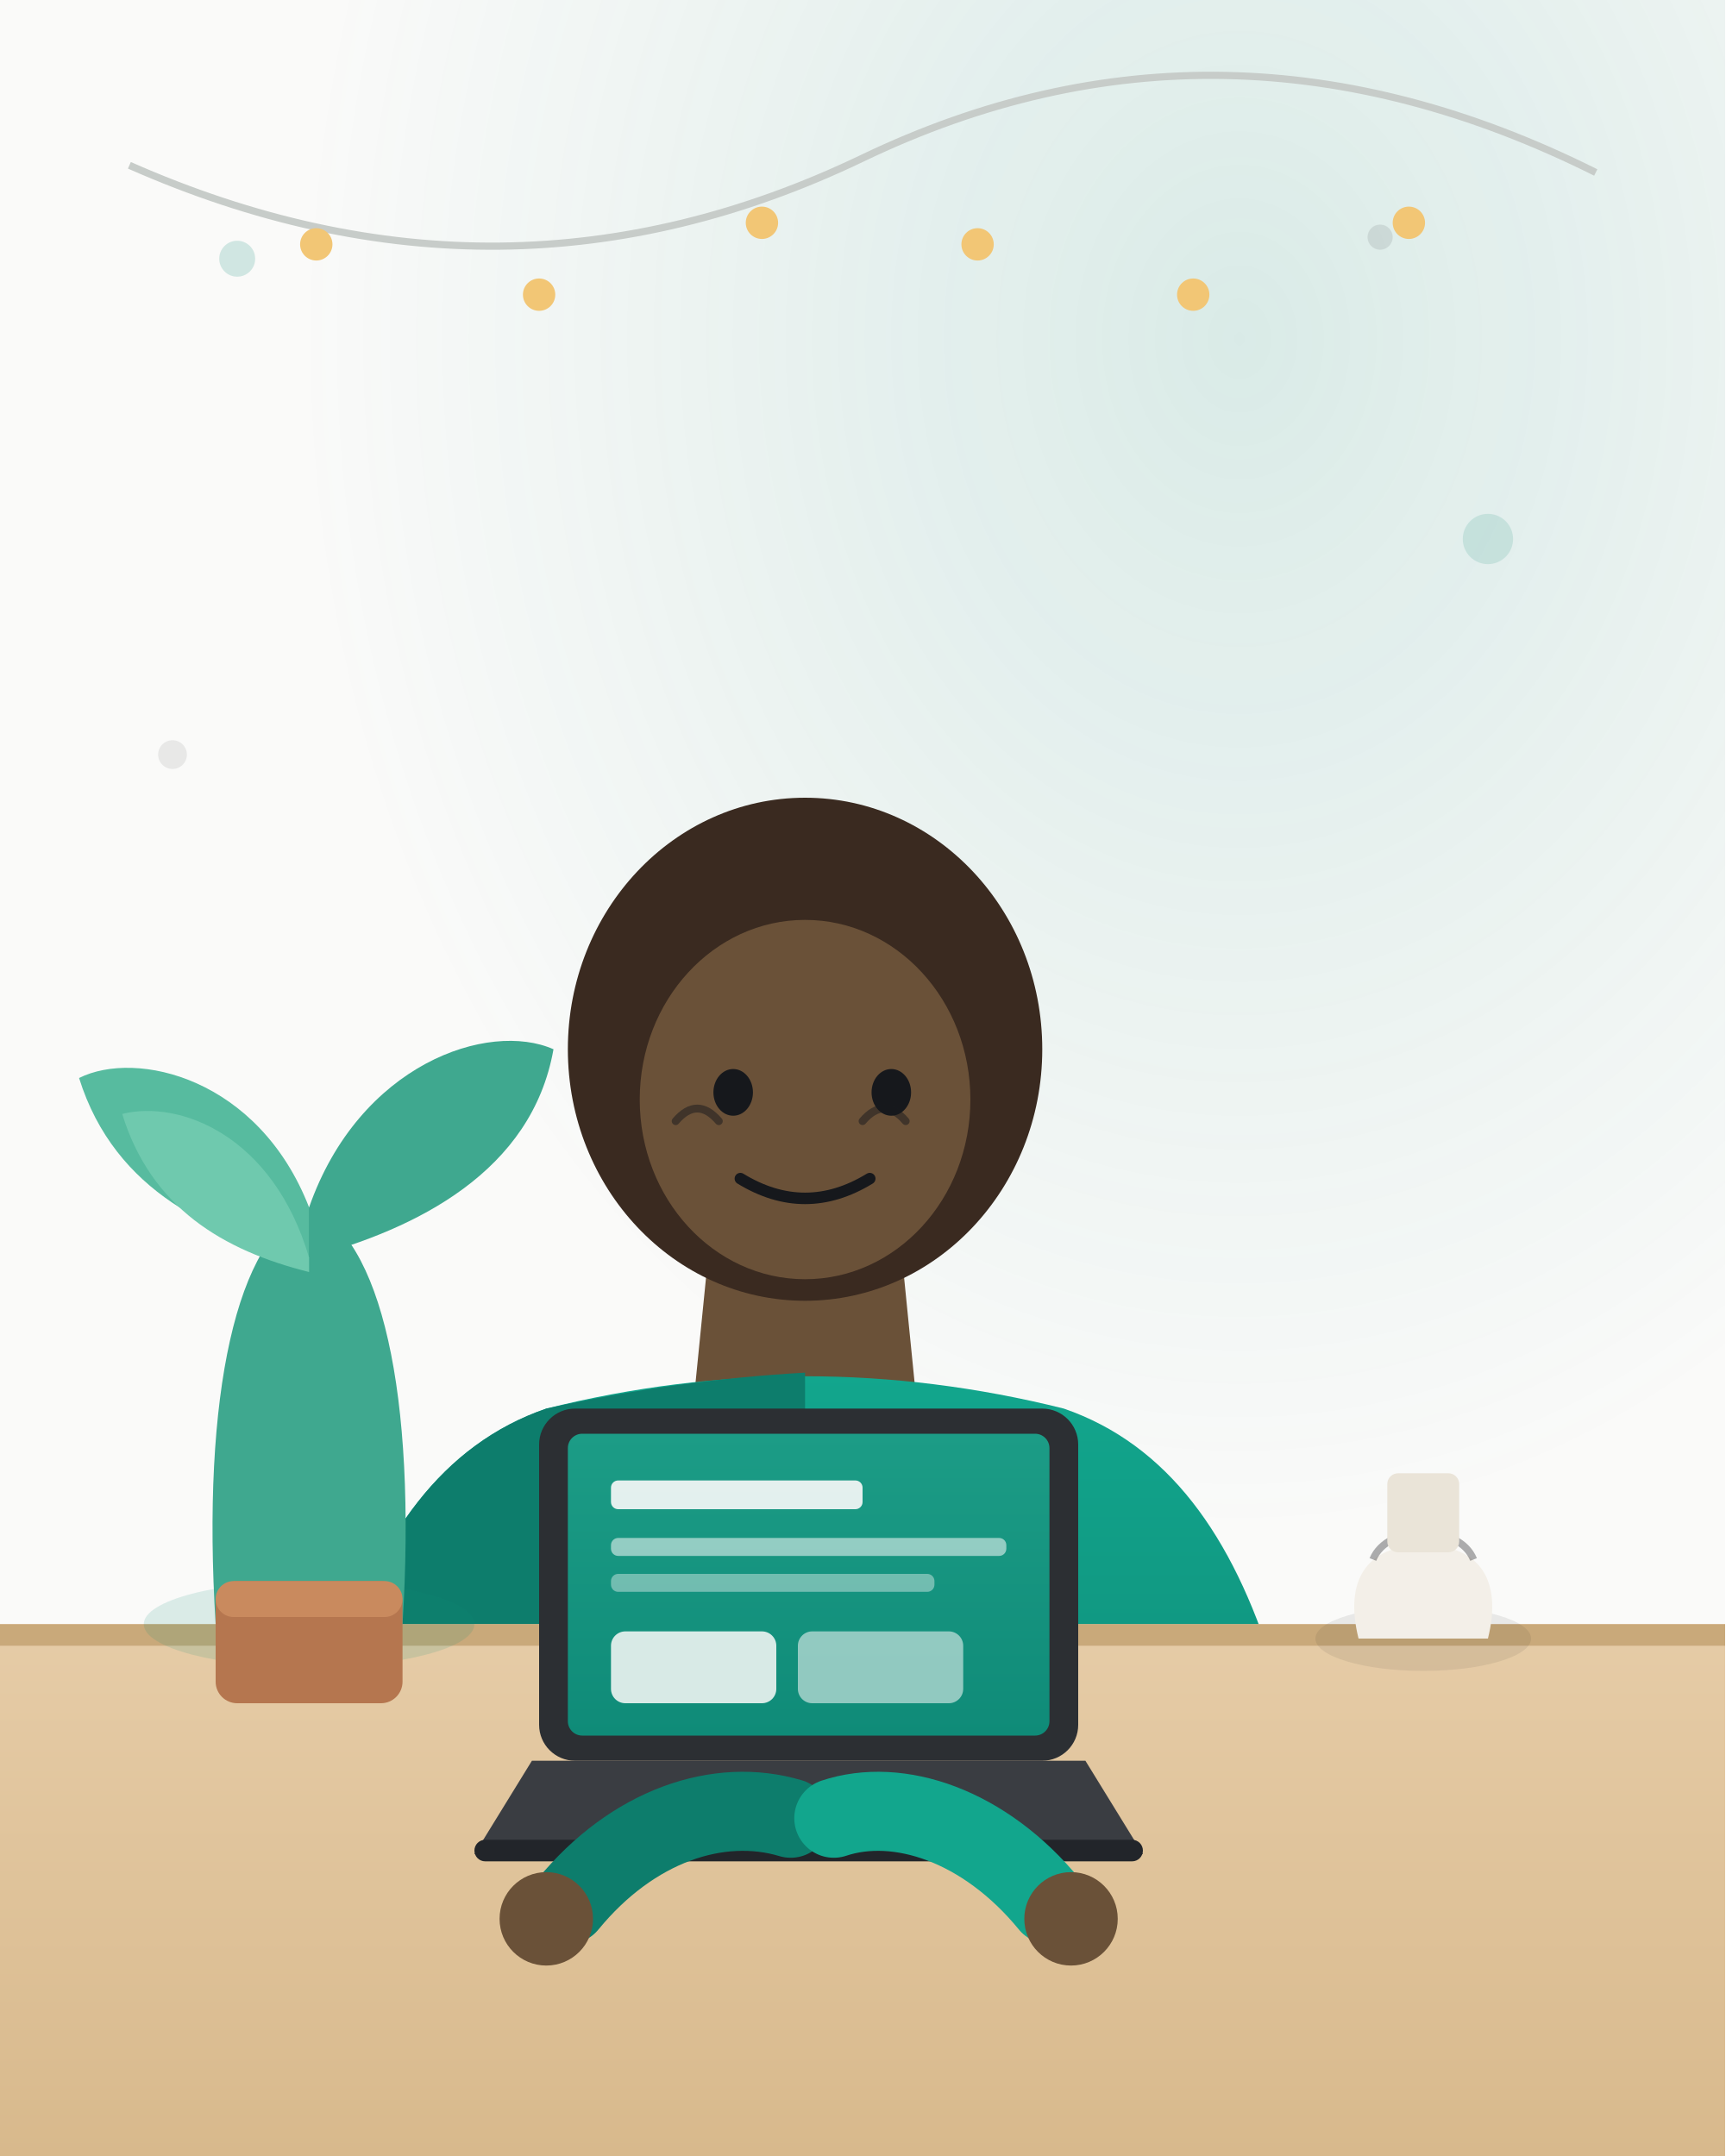
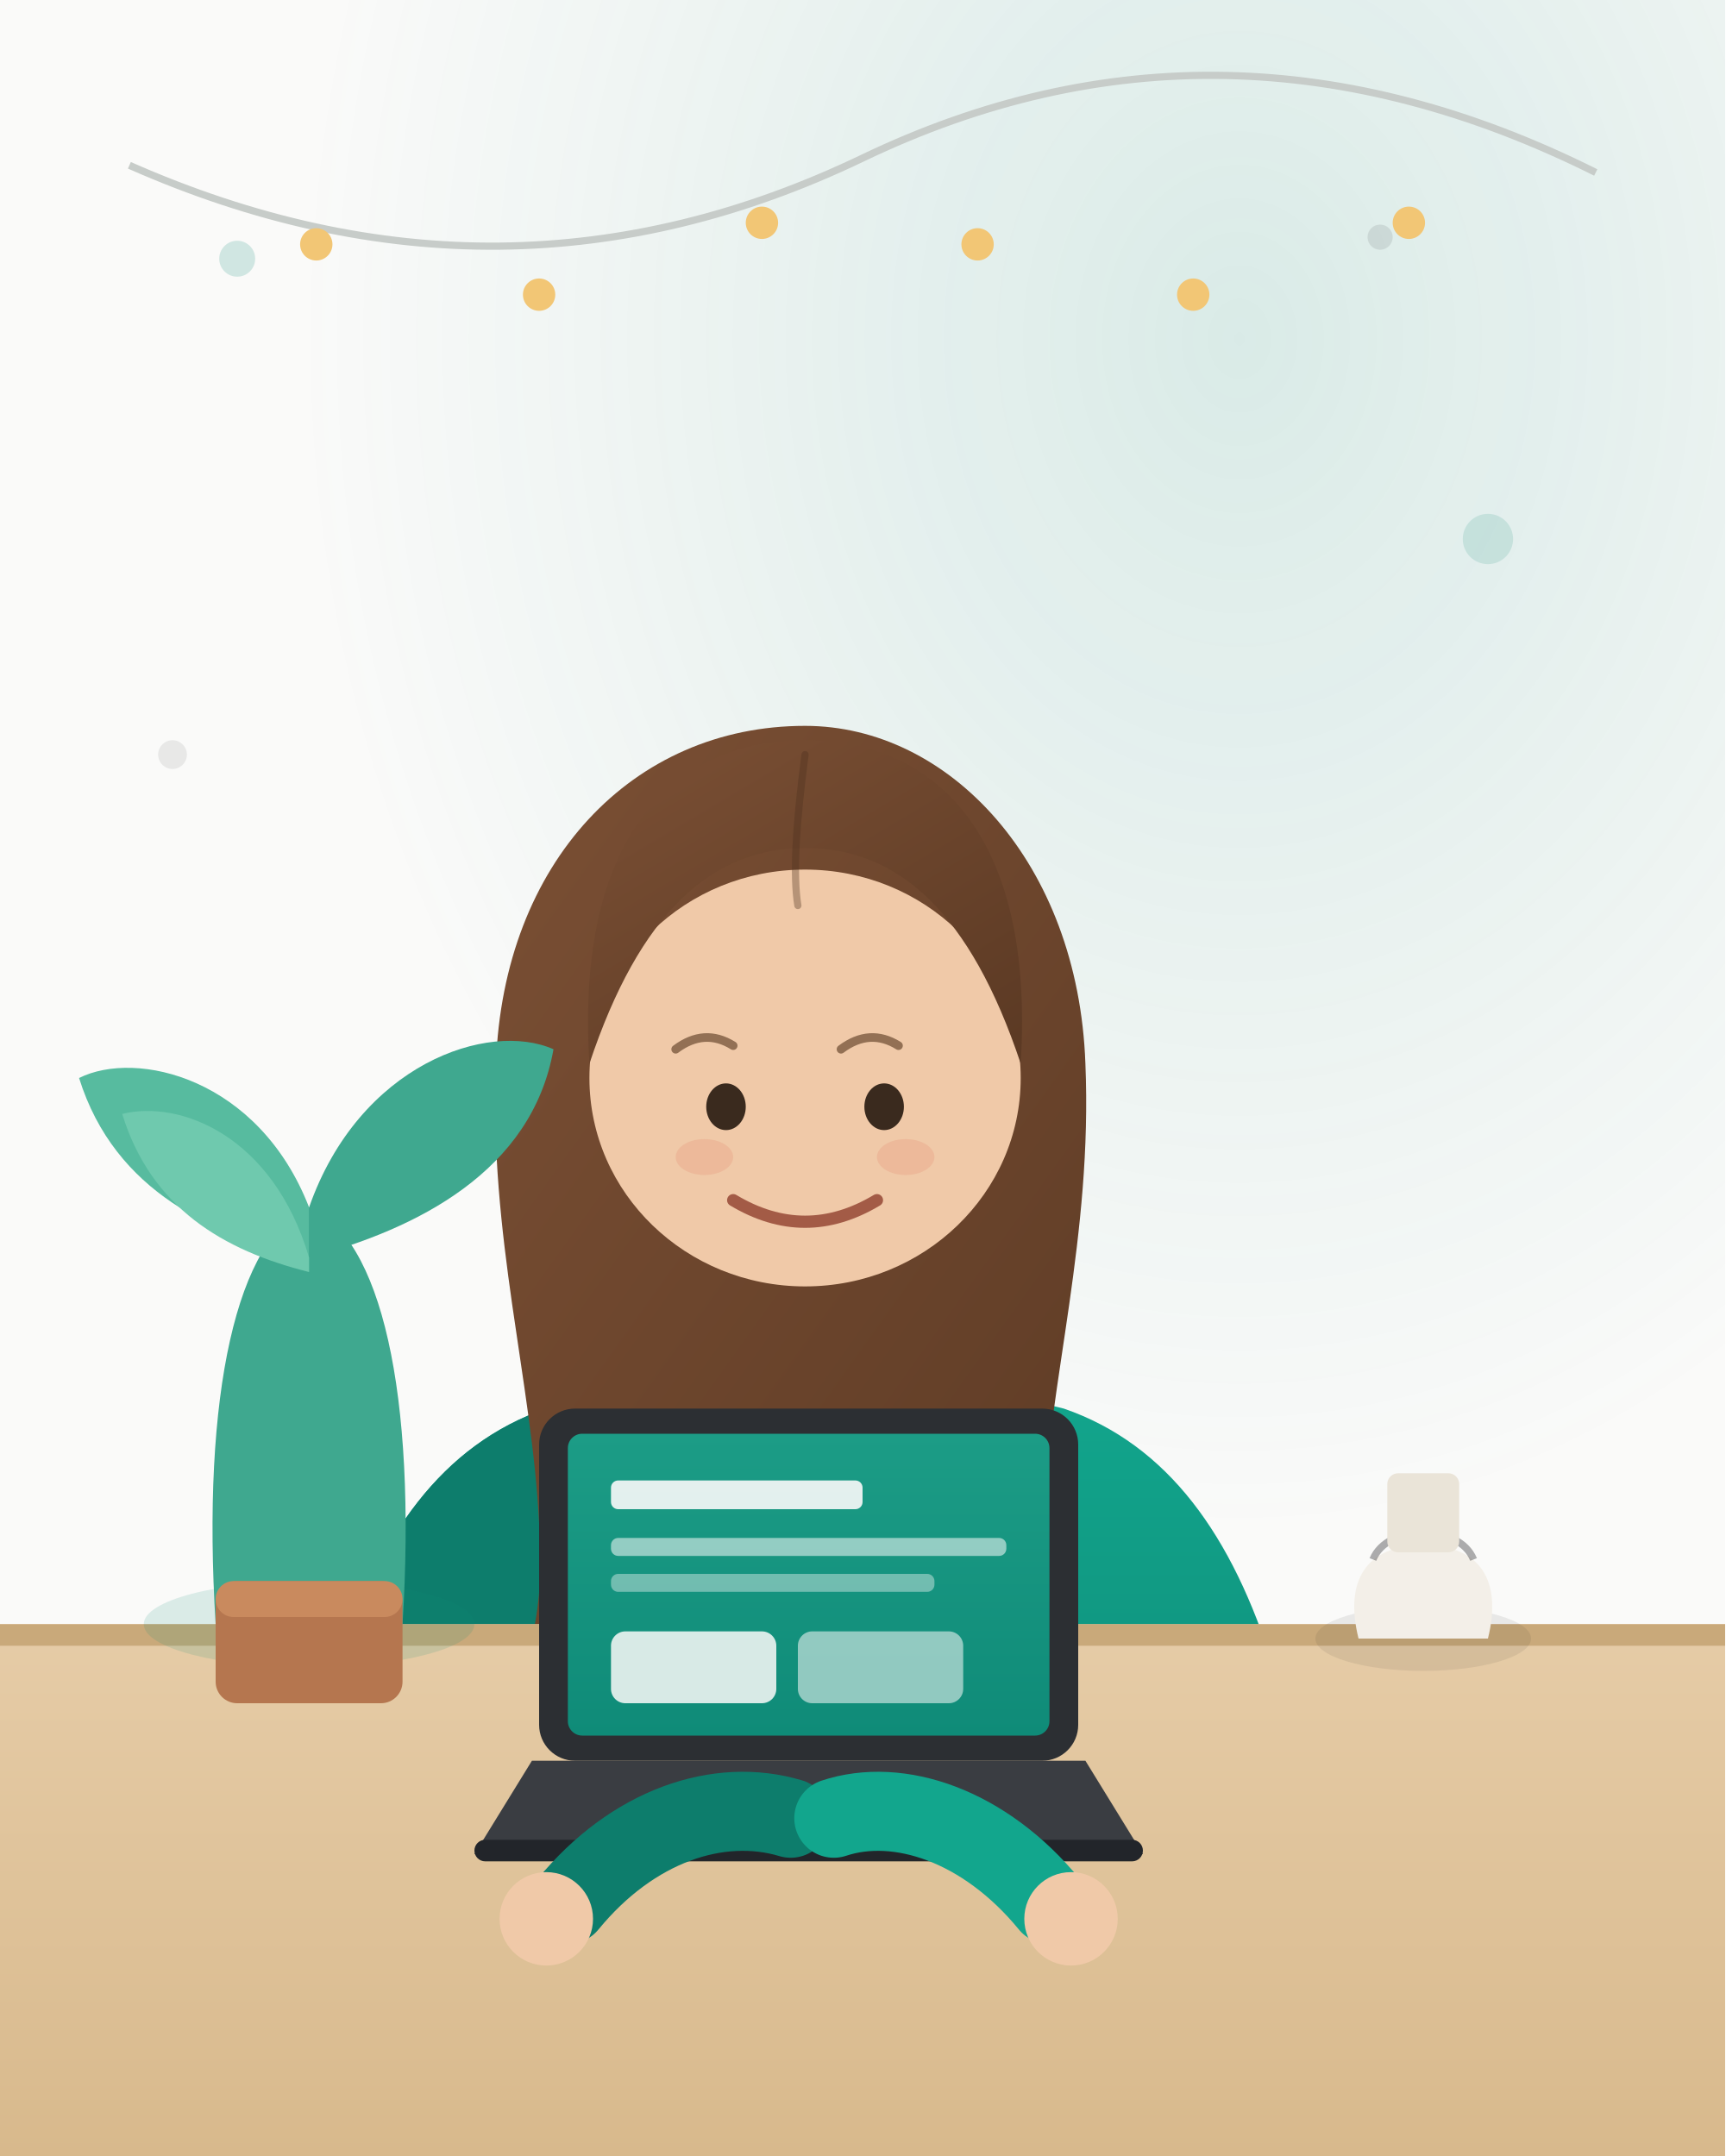
<svg xmlns="http://www.w3.org/2000/svg" viewBox="0 0 480 600" width="480" height="600">
  <defs>
    <radialGradient id="bgGlow" cx="72%" cy="16%" r="55%">
      <stop offset="0%" stop-color="#0f8b78" stop-opacity="0.14" />
      <stop offset="100%" stop-color="#0f8b78" stop-opacity="0" />
    </radialGradient>
    <linearGradient id="screenGlow" x1="0%" y1="0%" x2="0%" y2="100%">
      <stop offset="0%" stop-color="#1c9c86" />
      <stop offset="100%" stop-color="#0f8b78" />
    </linearGradient>
    <linearGradient id="deskGrad" x1="0%" y1="0%" x2="0%" y2="100%">
      <stop offset="0%" stop-color="#e6cca7" />
      <stop offset="100%" stop-color="#d8b98c" />
    </linearGradient>
    <linearGradient id="sweaterGrad" x1="0%" y1="0%" x2="0%" y2="100%">
      <stop offset="0%" stop-color="#12a68d" />
      <stop offset="100%" stop-color="#0d7d6c" />
    </linearGradient>
+     <linearGradient id="hairGrad" x1="10%" y1="0%" x2="90%" y2="100%">
+       <stop offset="0%" stop-color="#7a4f34" />
+       <stop offset="100%" stop-color="#5c3a24" />
+     </linearGradient>
  </defs>
  <rect width="480" height="600" fill="#fafaf9" />
  <rect width="480" height="600" fill="url(#bgGlow)" />
  <circle cx="66" cy="72" r="5" fill="#0f8b78" opacity="0.18" />
  <circle cx="414" cy="150" r="7" fill="#0f8b78" opacity="0.14" />
  <circle cx="384" cy="66" r="3.5" fill="#16181c" opacity="0.1" />
  <circle cx="48" cy="210" r="4" fill="#16181c" opacity="0.08" />
  <path d="M36 46 Q 140 92 240 44 T 444 48" fill="none" stroke="#c7ccc9" stroke-width="2" />
  <circle cx="88" cy="68" r="4.5" fill="#f2c675" />
  <circle cx="150" cy="82" r="4.5" fill="#f2c675" />
  <circle cx="212" cy="62" r="4.5" fill="#f2c675" />
  <circle cx="272" cy="68" r="4.5" fill="#f2c675" />
  <circle cx="332" cy="82" r="4.5" fill="#f2c675" />
  <circle cx="392" cy="62" r="4.5" fill="#f2c675" />
  <g>
-     <path d="M198 340 L192 400 Q224 412 256 400 L250 340 Z" fill="#6a5138" />
+     <path d="M204 342 L198 396 Q224 408 250 396 L244 342 Z" fill="#f0c9a8" />
    <path d="M76 600 C80 494 94 412 152 392 Q224 374 296 392 C354 412 368 494 372 600 Z" fill="url(#sweaterGrad)" />
    <path d="M76 600 C80 494 94 412 152 392 Q188 384 224 382 L224 600 Z" fill="#0d7d6c" />
-     <ellipse cx="224" cy="292" rx="66" ry="70" fill="#3a2a20" />
-     <ellipse cx="224" cy="306" rx="46" ry="50" fill="#6a5138" />
-     <ellipse cx="204" cy="304" rx="5.5" ry="6.5" fill="#16181c" />
-     <ellipse cx="248" cy="304" rx="5.5" ry="6.5" fill="#16181c" />
-     <path d="M206 328 Q224 339 242 328" fill="none" stroke="#16181c" stroke-width="3.2" stroke-linecap="round" />
-     <path d="M188 312 q6 -7 12 0" fill="none" stroke="#16181c" stroke-width="2.2" stroke-linecap="round" opacity="0.5" />
-     <path d="M240 312 q6 -7 12 0" fill="none" stroke="#16181c" stroke-width="2.2" stroke-linecap="round" opacity="0.5" />
+     <path d="M224 202              C176 202 140 240 138 296              C136 344 148 384 150 424              C152 452 146 470 132 486              C160 476 172 448 174 414              C176 452 180 480 172 508              C196 494 202 458 200 420              C214 440 212 468 202 494              C222 480 228 448 224 414              C220 448 226 480 246 494              C236 468 234 440 248 420              C238 458 244 494 268 508              C260 480 264 452 266 414              C268 448 280 476 308 486              C294 470 288 452 290 424              C292 384 304 344 302 296              C300 240 264 202 224 202 Z" fill="url(#hairGrad)" />
+     <ellipse cx="224" cy="300" rx="60" ry="58" fill="#f0c9a8" />
+     <path d="M164 296 C160 232 188 206 224 206 C260 206 288 232 284 296              C270 254 250 236 224 236 C198 236 178 254 164 296 Z" fill="url(#hairGrad)" />
+     <path d="M224 210 Q220 240 222 252" stroke="#4a2f1c" stroke-width="2" opacity="0.35" stroke-linecap="round" fill="none" />
+     <ellipse cx="202" cy="308" rx="5.5" ry="6.5" fill="#3a2a1e" />
+     <ellipse cx="246" cy="308" rx="5.5" ry="6.5" fill="#3a2a1e" />
+     <path d="M188 292 q8 -6 16 -1" fill="none" stroke="#6b4a30" stroke-width="2.4" stroke-linecap="round" opacity="0.7" />
+     <path d="M234 292 q8 -6 16 -1" fill="none" stroke="#6b4a30" stroke-width="2.4" stroke-linecap="round" opacity="0.7" />
+     <path d="M204 334 Q224 346 244 334" fill="none" stroke="#a35b46" stroke-width="3.4" stroke-linecap="round" />
+     <ellipse cx="196" cy="322" rx="8" ry="5" fill="#e8a789" opacity="0.45" />
+     <ellipse cx="252" cy="322" rx="8" ry="5" fill="#e8a789" opacity="0.45" />
  </g>
  <rect x="0" y="452" width="480" height="148" fill="url(#deskGrad)" />
  <rect x="0" y="452" width="480" height="6" fill="#c9a97a" />
  <g>
    <ellipse cx="86" cy="452" rx="46" ry="12" fill="#0f8b78" opacity="0.14" />
    <path d="M60 452 C56 388 66 344 86 336 C106 344 116 388 112 452 Z" fill="#3fa88f" />
    <path d="M86 336 C72 300 38 292 22 300 C32 332 60 344 86 350 Z" fill="#57bb9f" />
    <path d="M86 336 C100 296 136 284 154 292 C148 326 116 342 86 350 Z" fill="#3fa88f" />
    <path d="M86 350 C76 316 50 306 34 310 C42 336 62 348 86 354 Z" fill="#6fc9ae" />
    <rect x="60" y="440" width="52" height="34" rx="6" fill="#b5764f" />
    <rect x="60" y="440" width="52" height="10" rx="5" fill="#c98a5e" />
  </g>
  <g>
    <ellipse cx="396" cy="456" rx="30" ry="9" fill="#16181c" opacity="0.08" />
    <path d="M378 456 C374 440 380 430 396 430 C412 430 418 440 414 456 Z" fill="#f3efe8" />
    <path d="M382 434 C386 424 406 424 410 434" fill="none" stroke="#16181c" stroke-width="2" opacity="0.35" />
    <rect x="386" y="410" width="20" height="22" rx="3" fill="#eae4d8" />
  </g>
  <g>
    <rect x="150" y="392" width="150" height="98" rx="10" fill="#2c2f33" />
    <rect x="158" y="399" width="134" height="84" rx="4" fill="url(#screenGlow)" />
    <rect x="170" y="412" width="70" height="8" rx="2" fill="#fafaf9" opacity="0.9" />
    <rect x="170" y="428" width="110" height="5" rx="2" fill="#fafaf9" opacity="0.55" />
    <rect x="170" y="438" width="90" height="5" rx="2" fill="#fafaf9" opacity="0.4" />
    <rect x="170" y="454" width="46" height="20" rx="4" fill="#fafaf9" opacity="0.85" />
    <rect x="222" y="454" width="46" height="20" rx="4" fill="#fafaf9" opacity="0.55" />
    <path d="M148 490 L302 490 L318 516 L132 516 Z" fill="#3a3d42" />
    <rect x="132" y="512" width="186" height="6" rx="3" fill="#22252a" />
  </g>
  <path d="M158 530 C176 508 200 500 220 506" fill="none" stroke="#0d7d6c" stroke-width="22" stroke-linecap="round" />
  <path d="M292 530 C274 508 250 500 232 506" fill="none" stroke="#12a68d" stroke-width="22" stroke-linecap="round" />
-   <circle cx="152" cy="534" r="13" fill="#6a5138" />
-   <circle cx="298" cy="534" r="13" fill="#6a5138" />
+   <circle cx="152" cy="534" r="13" fill="#f0c9a8" />
+   <circle cx="298" cy="534" r="13" fill="#f0c9a8" />
</svg>
